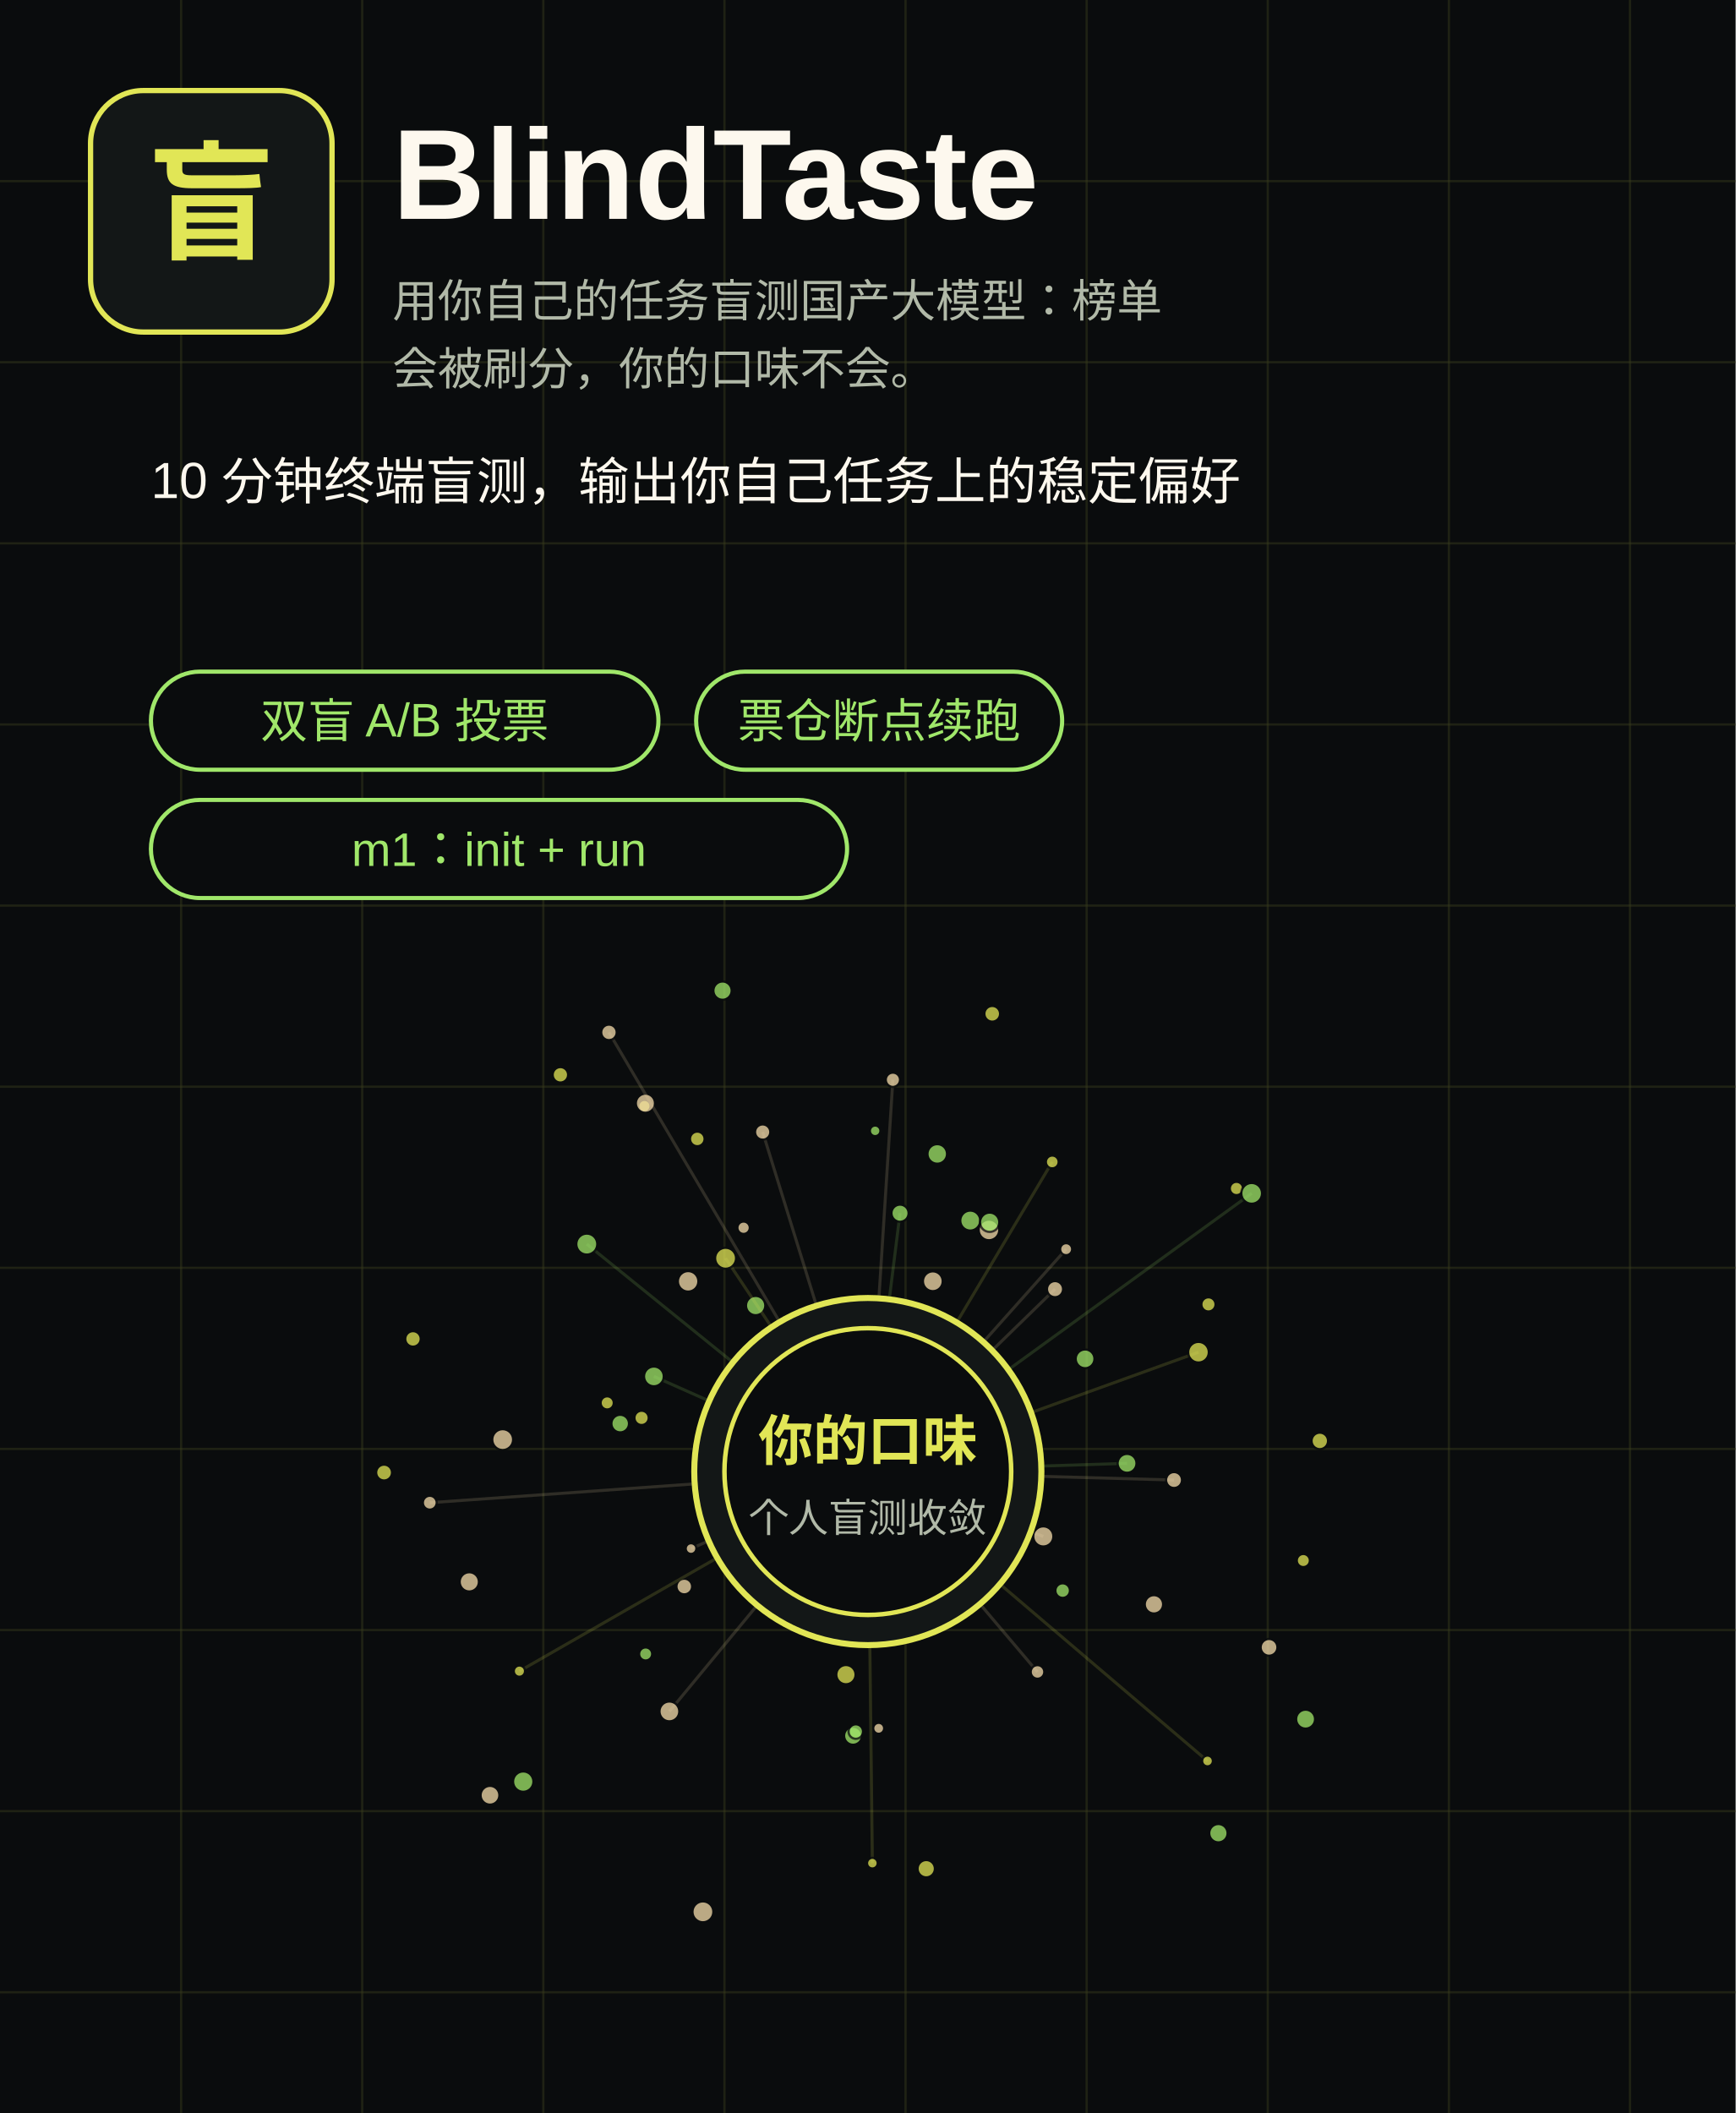
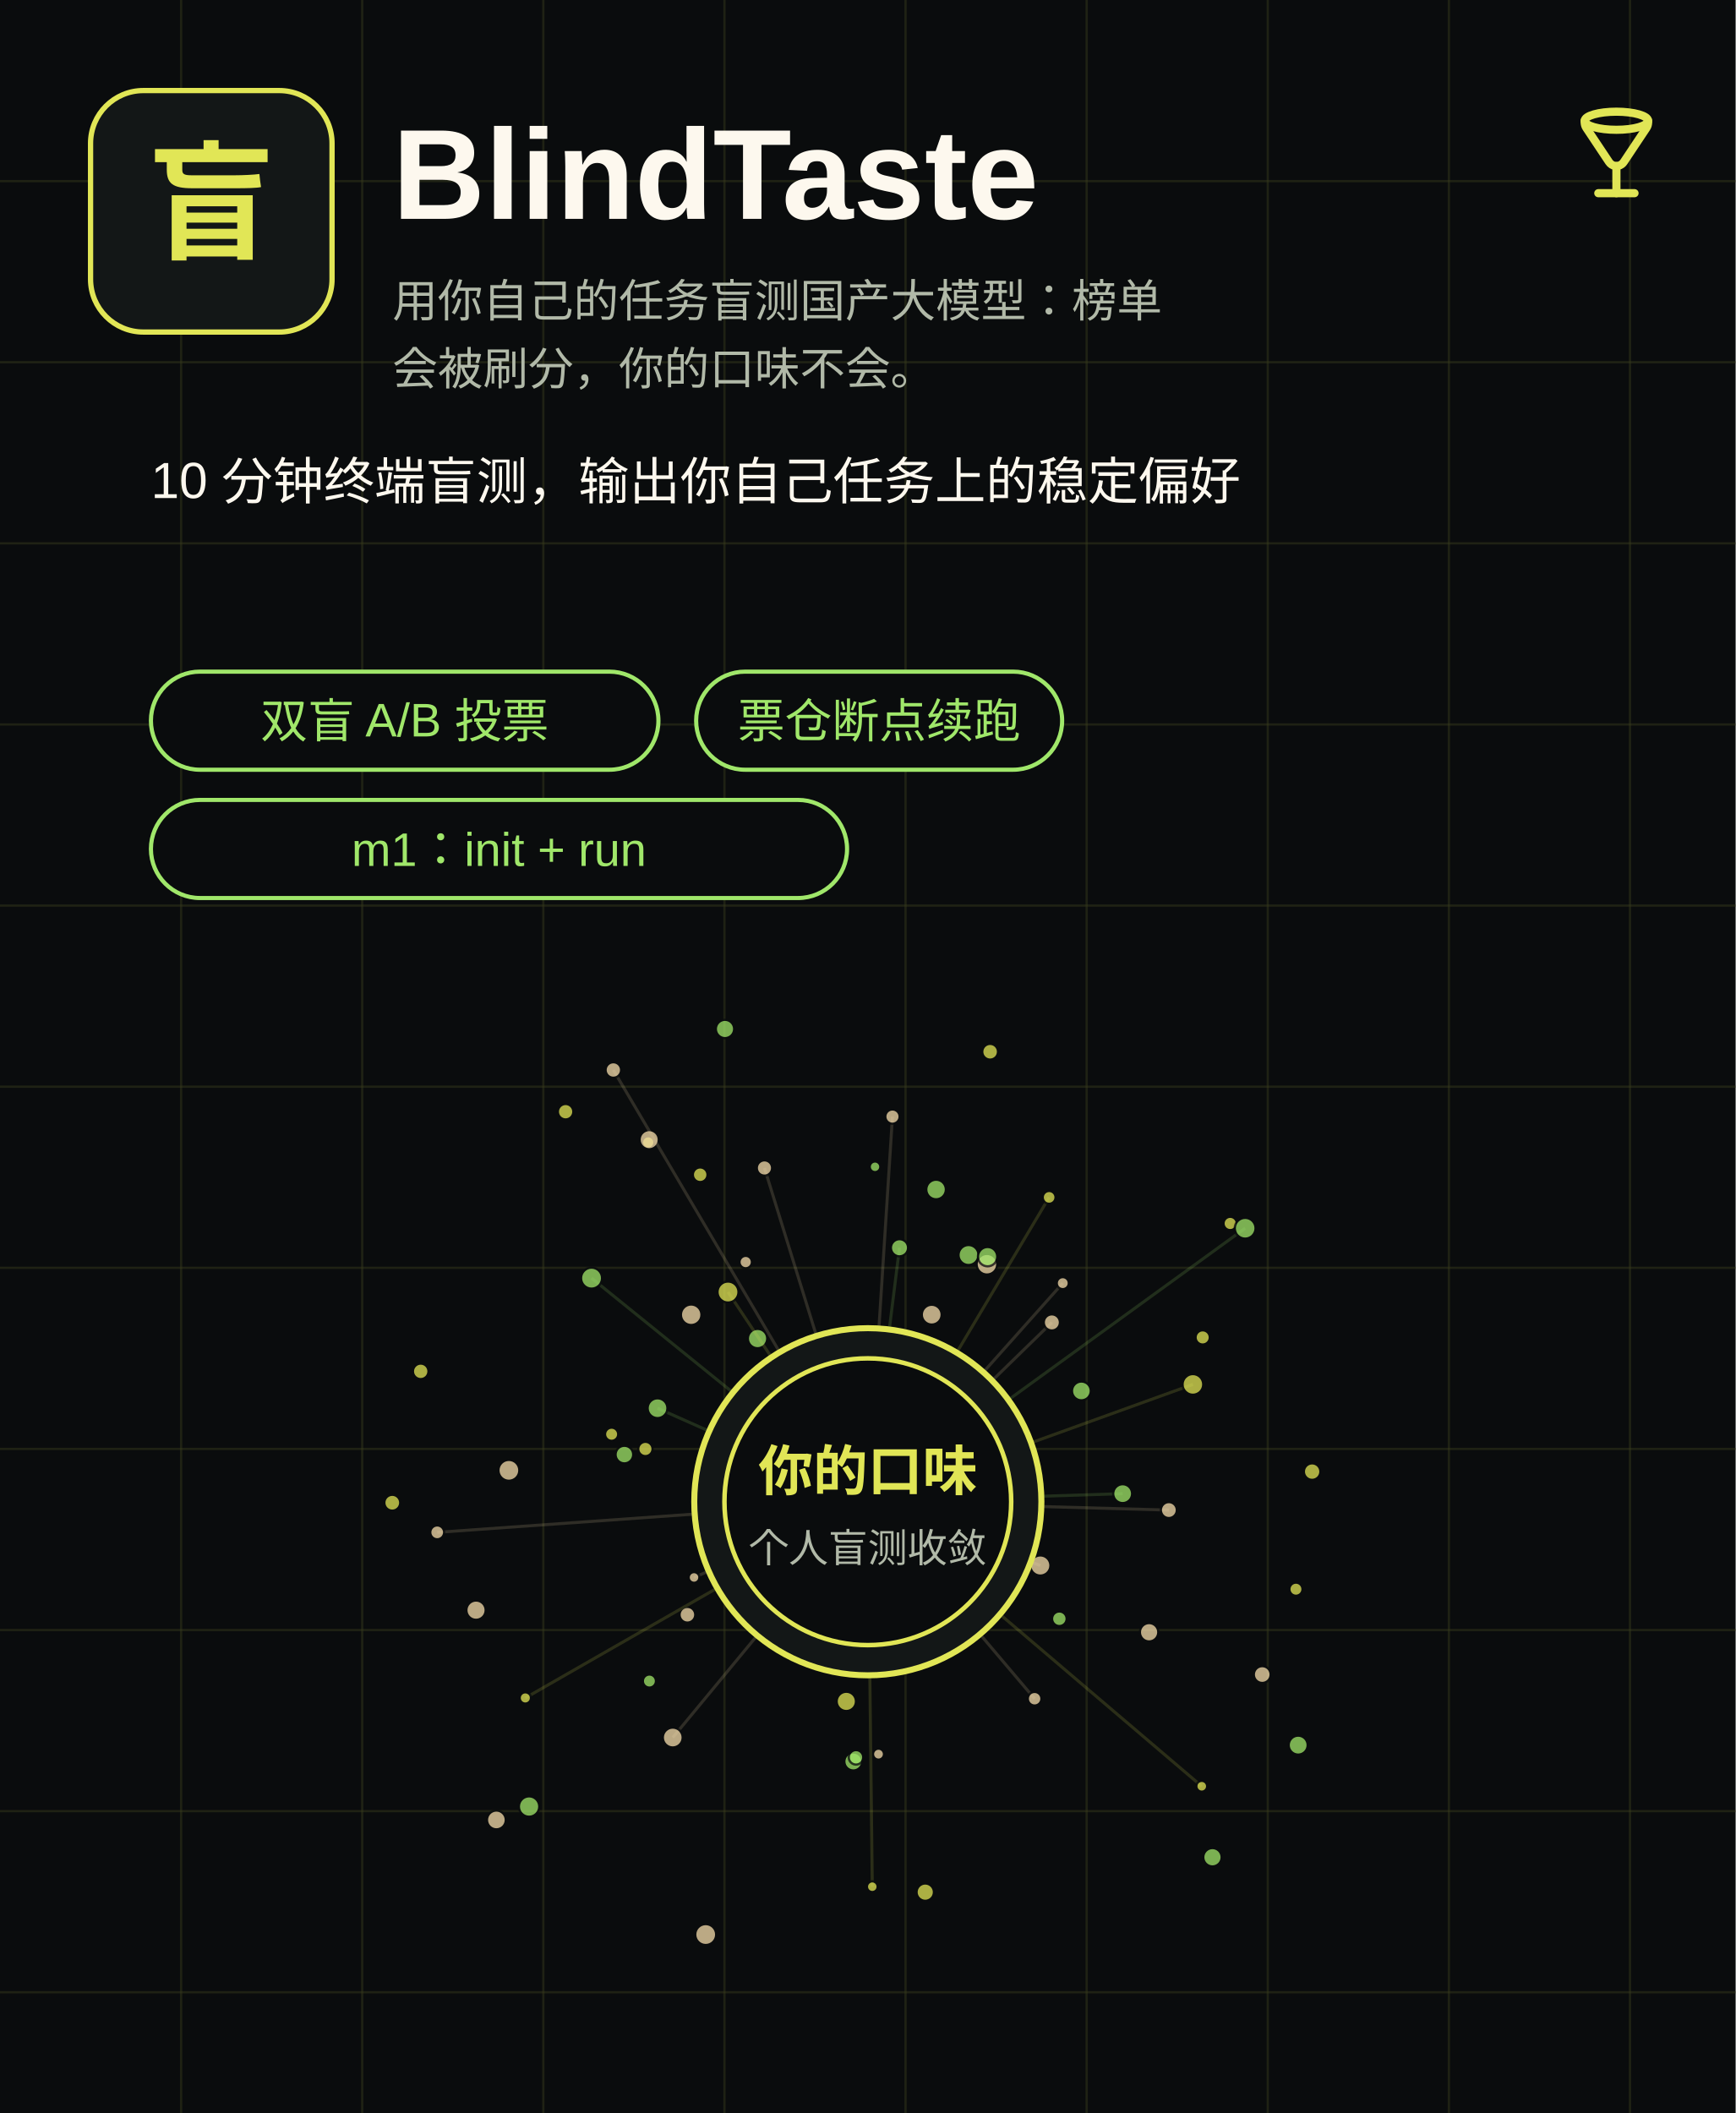
<svg xmlns="http://www.w3.org/2000/svg" width="460" height="560" viewBox="0 0 460 560" data-palette="e1e656-a0e76a-f6ddac-23fdd73d23b1" role="img" aria-labelledby="hero-mobile-dark-title hero-mobile-dark-desc">
  <style>
.bt-float-a { animation: bt-float-a 7s ease-in-out infinite alternate; }
.bt-float-b { animation: bt-float-b 9s ease-in-out infinite alternate; }
.bt-breathe { animation: bt-breathe 4.5s ease-in-out infinite; }
.bt-dash { stroke-dasharray: 6 5; animation: bt-dash 2.6s linear infinite; }
@keyframes bt-float-a { from { transform: translate(0px, 0px); } to { transform: translate(6px, -9px); } }
@keyframes bt-float-b { from { transform: translate(0px, 0px); } to { transform: translate(-8px, 7px); } }
@keyframes bt-breathe { 0%, 100% { opacity: .35; } 50% { opacity: 1; } }
@keyframes bt-dash { to { stroke-dashoffset: -22; } }
@media (prefers-reduced-motion: reduce) {
  .bt-float-a, .bt-float-b, .bt-breathe, .bt-dash { animation: none; }
}
</style>
  <rect width="460" height="560" fill="#0a0c0d" />
  <line x1="48" y1="0" x2="48" y2="560" stroke="#393c1d" stroke-width="0.6" opacity="0.45" />
  <line x1="96" y1="0" x2="96" y2="560" stroke="#393c1d" stroke-width="0.6" opacity="0.45" />
  <line x1="144" y1="0" x2="144" y2="560" stroke="#393c1d" stroke-width="0.6" opacity="0.45" />
  <line x1="192" y1="0" x2="192" y2="560" stroke="#393c1d" stroke-width="0.6" opacity="0.45" />
  <line x1="240" y1="0" x2="240" y2="560" stroke="#393c1d" stroke-width="0.6" opacity="0.45" />
  <line x1="288" y1="0" x2="288" y2="560" stroke="#393c1d" stroke-width="0.6" opacity="0.45" />
  <line x1="336" y1="0" x2="336" y2="560" stroke="#393c1d" stroke-width="0.6" opacity="0.45" />
  <line x1="384" y1="0" x2="384" y2="560" stroke="#393c1d" stroke-width="0.6" opacity="0.45" />
  <line x1="432" y1="0" x2="432" y2="560" stroke="#393c1d" stroke-width="0.6" opacity="0.45" />
  <line x1="0" y1="48" x2="460" y2="48" stroke="#393c1d" stroke-width="0.6" opacity="0.45" />
  <line x1="0" y1="96" x2="460" y2="96" stroke="#393c1d" stroke-width="0.6" opacity="0.45" />
  <line x1="0" y1="144" x2="460" y2="144" stroke="#393c1d" stroke-width="0.6" opacity="0.45" />
  <line x1="0" y1="192" x2="460" y2="192" stroke="#393c1d" stroke-width="0.6" opacity="0.45" />
  <line x1="0" y1="240" x2="460" y2="240" stroke="#393c1d" stroke-width="0.6" opacity="0.45" />
  <line x1="0" y1="288" x2="460" y2="288" stroke="#393c1d" stroke-width="0.6" opacity="0.45" />
  <line x1="0" y1="336" x2="460" y2="336" stroke="#393c1d" stroke-width="0.6" opacity="0.45" />
  <line x1="0" y1="384" x2="460" y2="384" stroke="#393c1d" stroke-width="0.6" opacity="0.45" />
  <line x1="0" y1="432" x2="460" y2="432" stroke="#393c1d" stroke-width="0.6" opacity="0.45" />
  <line x1="0" y1="480" x2="460" y2="480" stroke="#393c1d" stroke-width="0.6" opacity="0.45" />
  <line x1="0" y1="528" x2="460" y2="528" stroke="#393c1d" stroke-width="0.6" opacity="0.45" />
  <rect x="24" y="24" width="64" height="64" rx="14" fill="#131717" stroke="#e1e656" stroke-width="1.4" />
  <text x="56" y="66" fill="#e1e656" font-size="34" text-anchor="middle" font-weight="700" font-family="Arial,'PingFang SC','Noto Sans SC',sans-serif">盲</text>
  <text x="104" y="58" fill="#fdf8ee" font-size="34" text-anchor="start" font-weight="700" font-family="Arial,'PingFang SC','Noto Sans SC',sans-serif">BlindTaste</text>
  <text x="104" y="84.0" fill="#b1b9a8" font-size="12" text-anchor="start" font-weight="400" font-family="Arial,'PingFang SC','Noto Sans SC',sans-serif">用你自己的任务盲测国产大模型：榜单</text>
  <text x="104" y="102.0" fill="#b1b9a8" font-size="12" text-anchor="start" font-weight="400" font-family="Arial,'PingFang SC','Noto Sans SC',sans-serif">会被刷分，你的口味不会。</text>
  <text x="40" y="132.0" fill="#fdf8ee" font-size="13.5" text-anchor="start" font-weight="400" font-family="Arial,'PingFang SC','Noto Sans SC',sans-serif">10 分钟终端盲测，输出你自己任务上的稳定偏好</text>
  <rect x="40" y="178" width="134.5" height="26" rx="13" fill="#0a0c0d" stroke="#a0e76a" stroke-width="1.1" />
  <text x="107.25" y="195.5" fill="#a0e76a" font-size="12.5" text-anchor="middle" font-weight="400" font-family="Arial,'PingFang SC','Noto Sans SC',sans-serif">双盲 A/B 投票</text>
  <rect x="184.5" y="178" width="97.0" height="26" rx="13" fill="#0a0c0d" stroke="#a0e76a" stroke-width="1.1" />
  <text x="233.0" y="195.5" fill="#a0e76a" font-size="12.5" text-anchor="middle" font-weight="400" font-family="Arial,'PingFang SC','Noto Sans SC',sans-serif">票仓断点续跑</text>
  <rect x="40" y="212" width="184.5" height="26" rx="13" fill="#0a0c0d" stroke="#a0e76a" stroke-width="1.1" />
  <text x="132.25" y="229.5" fill="#a0e76a" font-size="12.5" text-anchor="middle" font-weight="400" font-family="Arial,'PingFang SC','Noto Sans SC',sans-serif">m1：init + run</text>
-   <line x1="177.409" y1="453.569" x2="230" y2="390" stroke="#f6ddac" stroke-width="0.8" opacity="0.16" />
-   <circle cx="177.409" cy="453.569" r="2.64" fill="#f6ddac" stroke="#0a0c0d" stroke-width="0.6" class="bt-float-a" opacity="0.75" />
-   <circle cx="257.152" cy="323.487" r="2.661" fill="#a0e76a" stroke="#0a0c0d" stroke-width="0.6" class="bt-float-b" opacity="0.75" />
-   <circle cx="247.229" cy="339.565" r="2.637" fill="#f6ddac" stroke="#0a0c0d" stroke-width="0.6" class="bt-float-a" opacity="0.75" />
-   <line x1="278.883" y1="307.944" x2="230" y2="390" stroke="#e1e656" stroke-width="0.8" opacity="0.16" />
-   <circle cx="278.883" cy="307.944" r="1.707" fill="#e1e656" stroke="#0a0c0d" stroke-width="0.6" class="bt-float-a" opacity="0.75" />
-   <circle cx="129.86" cy="475.787" r="2.5" fill="#f6ddac" stroke="#0a0c0d" stroke-width="0.6" opacity="0.75" />
-   <circle cx="160.927" cy="371.802" r="1.752" fill="#e1e656" stroke="#0a0c0d" stroke-width="0.6" class="bt-float-b" opacity="0.75" />
-   <line x1="279.616" y1="341.656" x2="230" y2="390" stroke="#f6ddac" stroke-width="0.8" opacity="0.16" />
-   <circle cx="279.616" cy="341.656" r="2.146" fill="#f6ddac" stroke="#0a0c0d" stroke-width="0.6" class="bt-float-a" opacity="0.75" />
-   <circle cx="226.093" cy="460.024" r="2.393" fill="#a0e76a" stroke="#0a0c0d" stroke-width="0.6" opacity="0.75" />
-   <circle cx="327.702" cy="314.978" r="1.775" fill="#e1e656" stroke="#0a0c0d" stroke-width="0.6" class="bt-float-b" opacity="0.75" />
-   <line x1="238.537" y1="321.528" x2="230" y2="390" stroke="#a0e76a" stroke-width="0.8" opacity="0.16" />
-   <circle cx="238.537" cy="321.528" r="2.284" fill="#a0e76a" stroke="#0a0c0d" stroke-width="0.6" opacity="0.75" />
-   <circle cx="232.88" cy="458.048" r="1.461" fill="#f6ddac" stroke="#0a0c0d" stroke-width="0.6" class="bt-float-a" opacity="0.75" />
-   <circle cx="109.457" cy="354.846" r="2.066" fill="#e1e656" stroke="#0a0c0d" stroke-width="0.6" opacity="0.75" />
-   <line x1="317.64" y1="358.368" x2="230" y2="390" stroke="#e1e656" stroke-width="0.8" opacity="0.16" />
-   <circle cx="317.64" cy="358.368" r="2.747" fill="#e1e656" stroke="#0a0c0d" stroke-width="0.6" opacity="0.75" />
-   <circle cx="305.832" cy="425.189" r="2.444" fill="#f6ddac" stroke="#0a0c0d" stroke-width="0.6" class="bt-float-b" opacity="0.75" />
-   <circle cx="231.942" cy="299.702" r="1.413" fill="#a0e76a" stroke="#0a0c0d" stroke-width="0.6" class="bt-float-a" opacity="0.75" />
-   <line x1="183.146" y1="410.413" x2="230" y2="390" stroke="#f6ddac" stroke-width="0.8" opacity="0.16" />
-   <circle cx="183.146" cy="410.413" r="1.425" fill="#f6ddac" stroke="#0a0c0d" stroke-width="0.6" opacity="0.75" />
-   <circle cx="200.271" cy="346.008" r="2.572" fill="#a0e76a" stroke="#0a0c0d" stroke-width="0.6" class="bt-float-a" opacity="0.75" />
-   <circle cx="345.424" cy="413.578" r="1.747" fill="#e1e656" stroke="#0a0c0d" stroke-width="0.6" opacity="0.75" />
-   <line x1="320.027" y1="466.703" x2="230" y2="390" stroke="#e1e656" stroke-width="0.8" opacity="0.16" />
-   <circle cx="320.027" cy="466.703" r="1.439" fill="#e1e656" stroke="#0a0c0d" stroke-width="0.6" class="bt-float-a" opacity="0.75" />
-   <circle cx="248.403" cy="305.823" r="2.605" fill="#a0e76a" stroke="#0a0c0d" stroke-width="0.6" class="bt-float-a" opacity="0.75" />
-   <circle cx="262.11" cy="325.968" r="2.742" fill="#f6ddac" stroke="#0a0c0d" stroke-width="0.6" opacity="0.75" />
-   <line x1="155.518" y1="329.718" x2="230" y2="390" stroke="#a0e76a" stroke-width="0.8" opacity="0.16" />
-   <circle cx="155.518" cy="329.718" r="2.791" fill="#a0e76a" stroke="#0a0c0d" stroke-width="0.6" class="bt-float-b" opacity="0.75" />
-   <circle cx="101.794" cy="390.266" r="2.112" fill="#e1e656" stroke="#0a0c0d" stroke-width="0.6" class="bt-float-a" opacity="0.75" />
-   <circle cx="186.293" cy="506.685" r="2.782" fill="#f6ddac" stroke="#0a0c0d" stroke-width="0.6" class="bt-float-b" opacity="0.75" />
-   <line x1="331.731" y1="316.267" x2="230" y2="390" stroke="#a0e76a" stroke-width="0.8" opacity="0.16" />
-   <circle cx="331.731" cy="316.267" r="2.762" fill="#a0e76a" stroke="#0a0c0d" stroke-width="0.6" class="bt-float-b" opacity="0.75" />
-   <circle cx="262.974" cy="268.682" r="2.094" fill="#e1e656" stroke="#0a0c0d" stroke-width="0.6" class="bt-float-b" opacity="0.75" />
-   <circle cx="181.358" cy="420.467" r="2.09" fill="#f6ddac" stroke="#0a0c0d" stroke-width="0.6" opacity="0.75" />
-   <line x1="231.206" y1="493.782" x2="230" y2="390" stroke="#e1e656" stroke-width="0.8" opacity="0.16" />
-   <circle cx="231.206" cy="493.782" r="1.426" fill="#e1e656" stroke="#0a0c0d" stroke-width="0.6" class="bt-float-b" opacity="0.75" />
-   <circle cx="184.804" cy="301.841" r="1.946" fill="#e1e656" stroke="#0a0c0d" stroke-width="0.6" opacity="0.75" />
-   <circle cx="164.372" cy="377.286" r="2.344" fill="#a0e76a" stroke="#0a0c0d" stroke-width="0.6" class="bt-float-b" opacity="0.75" />
-   <line x1="137.659" y1="442.895" x2="230" y2="390" stroke="#e1e656" stroke-width="0.8" opacity="0.16" />
-   <circle cx="137.659" cy="442.895" r="1.501" fill="#e1e656" stroke="#0a0c0d" stroke-width="0.6" class="bt-float-a" opacity="0.75" />
-   <circle cx="197.076" cy="325.383" r="1.652" fill="#f6ddac" stroke="#0a0c0d" stroke-width="0.6" class="bt-float-a" opacity="0.75" />
-   <circle cx="148.522" cy="284.852" r="2.058" fill="#e1e656" stroke="#0a0c0d" stroke-width="0.6" opacity="0.75" />
-   <line x1="282.56" y1="331.066" x2="230" y2="390" stroke="#f6ddac" stroke-width="0.8" opacity="0.16" />
-   <circle cx="282.56" cy="331.066" r="1.601" fill="#f6ddac" stroke="#0a0c0d" stroke-width="0.6" class="bt-float-a" opacity="0.75" />
-   <circle cx="287.58" cy="360.126" r="2.499" fill="#a0e76a" stroke="#0a0c0d" stroke-width="0.6" class="bt-float-b" opacity="0.75" />
-   <circle cx="191.492" cy="262.545" r="2.434" fill="#a0e76a" stroke="#0a0c0d" stroke-width="0.6" class="bt-float-a" opacity="0.75" />
-   <line x1="236.645" y1="286.169" x2="230" y2="390" stroke="#f6ddac" stroke-width="0.8" opacity="0.16" />
-   <circle cx="236.645" cy="286.169" r="1.903" fill="#f6ddac" stroke="#0a0c0d" stroke-width="0.6" opacity="0.75" />
-   <circle cx="170.038" cy="375.772" r="1.904" fill="#e1e656" stroke="#0a0c0d" stroke-width="0.6" opacity="0.75" />
-   <circle cx="346.025" cy="455.617" r="2.522" fill="#a0e76a" stroke="#0a0c0d" stroke-width="0.6" class="bt-float-a" opacity="0.75" />
-   <line x1="276.509" y1="407.188" x2="230" y2="390" stroke="#f6ddac" stroke-width="0.8" opacity="0.16" />
-   <circle cx="276.509" cy="407.188" r="2.682" fill="#f6ddac" stroke="#0a0c0d" stroke-width="0.6" class="bt-float-b" opacity="0.75" />
-   <circle cx="182.378" cy="339.59" r="2.73" fill="#f6ddac" stroke="#0a0c0d" stroke-width="0.6" class="bt-float-a" opacity="0.75" />
-   <circle cx="224.201" cy="443.824" r="2.563" fill="#e1e656" stroke="#0a0c0d" stroke-width="0.6" class="bt-float-b" opacity="0.75" />
-   <line x1="298.706" y1="387.821" x2="230" y2="390" stroke="#a0e76a" stroke-width="0.8" opacity="0.16" />
-   <circle cx="298.706" cy="387.821" r="2.513" fill="#a0e76a" stroke="#0a0c0d" stroke-width="0.6" class="bt-float-a" opacity="0.75" />
-   <circle cx="133.228" cy="381.53" r="2.776" fill="#f6ddac" stroke="#0a0c0d" stroke-width="0.6" opacity="0.75" />
-   <circle cx="170.798" cy="293.137" r="1.643" fill="#e1e656" stroke="#0a0c0d" stroke-width="0.6" class="bt-float-a" opacity="0.75" />
-   <line x1="202.134" y1="300.021" x2="230" y2="390" stroke="#f6ddac" stroke-width="0.8" opacity="0.16" />
-   <circle cx="202.134" cy="300.021" r="2.034" fill="#f6ddac" stroke="#0a0c0d" stroke-width="0.6" opacity="0.75" />
-   <circle cx="320.281" cy="345.699" r="1.89" fill="#e1e656" stroke="#0a0c0d" stroke-width="0.6" class="bt-float-b" opacity="0.75" />
-   <circle cx="322.916" cy="485.845" r="2.444" fill="#a0e76a" stroke="#0a0c0d" stroke-width="0.6" class="bt-float-a" opacity="0.75" />
-   <line x1="192.304" y1="333.466" x2="230" y2="390" stroke="#e1e656" stroke-width="0.8" opacity="0.16" />
-   <circle cx="192.304" cy="333.466" r="2.79" fill="#e1e656" stroke="#0a0c0d" stroke-width="0.6" opacity="0.75" />
-   <circle cx="171.116" cy="438.343" r="1.742" fill="#a0e76a" stroke="#0a0c0d" stroke-width="0.6" opacity="0.75" />
-   <circle cx="281.639" cy="421.55" r="1.941" fill="#a0e76a" stroke="#0a0c0d" stroke-width="0.6" class="bt-float-a" opacity="0.75" />
-   <line x1="173.305" y1="364.784" x2="230" y2="390" stroke="#a0e76a" stroke-width="0.8" opacity="0.16" />
-   <circle cx="173.305" cy="364.784" r="2.63" fill="#a0e76a" stroke="#0a0c0d" stroke-width="0.6" class="bt-float-b" opacity="0.75" />
-   <circle cx="336.336" cy="436.588" r="2.235" fill="#f6ddac" stroke="#0a0c0d" stroke-width="0.6" opacity="0.75" />
-   <circle cx="124.374" cy="419.232" r="2.562" fill="#f6ddac" stroke="#0a0c0d" stroke-width="0.6" class="bt-float-a" opacity="0.75" />
-   <line x1="274.97" y1="443.105" x2="230" y2="390" stroke="#f6ddac" stroke-width="0.8" opacity="0.16" />
-   <circle cx="274.97" cy="443.105" r="1.811" fill="#f6ddac" stroke="#0a0c0d" stroke-width="0.6" class="bt-float-a" opacity="0.75" />
-   <circle cx="262.293" cy="323.926" r="2.567" fill="#a0e76a" stroke="#0a0c0d" stroke-width="0.6" class="bt-float-b" opacity="0.75" />
-   <circle cx="226.819" cy="458.903" r="1.925" fill="#a0e76a" stroke="#0a0c0d" stroke-width="0.6" opacity="0.75" />
-   <line x1="113.905" y1="398.253" x2="230" y2="390" stroke="#f6ddac" stroke-width="0.8" opacity="0.16" />
-   <circle cx="113.905" cy="398.253" r="1.845" fill="#f6ddac" stroke="#0a0c0d" stroke-width="0.6" class="bt-float-a" opacity="0.75" />
-   <circle cx="245.482" cy="495.256" r="2.307" fill="#e1e656" stroke="#0a0c0d" stroke-width="0.6" class="bt-float-b" opacity="0.75" />
-   <circle cx="171.056" cy="292.391" r="2.55" fill="#f6ddac" stroke="#0a0c0d" stroke-width="0.6" opacity="0.75" />
-   <line x1="311.158" y1="392.246" x2="230" y2="390" stroke="#f6ddac" stroke-width="0.8" opacity="0.16" />
-   <circle cx="311.158" cy="392.246" r="2.123" fill="#f6ddac" stroke="#0a0c0d" stroke-width="0.6" opacity="0.75" />
-   <circle cx="349.791" cy="381.876" r="2.197" fill="#e1e656" stroke="#0a0c0d" stroke-width="0.6" class="bt-float-a" opacity="0.75" />
-   <circle cx="138.676" cy="472.174" r="2.71" fill="#a0e76a" stroke="#0a0c0d" stroke-width="0.6" class="bt-float-a" opacity="0.75" />
-   <line x1="161.394" y1="273.605" x2="230" y2="390" stroke="#f6ddac" stroke-width="0.8" opacity="0.16" />
-   <circle cx="161.394" cy="273.605" r="2.065" fill="#f6ddac" stroke="#0a0c0d" stroke-width="0.6" class="bt-float-b" opacity="0.75" />
-   <circle cx="230" cy="390" r="46" fill="#131717" stroke="#e1e656" stroke-width="1.6" class="bt-breathe" />
-   <circle cx="230" cy="390" r="38" fill="#0a0c0d" stroke="#e1e656" stroke-width="1.2" />
-   <text x="230" y="387" fill="#e1e656" font-size="14.5" text-anchor="middle" font-weight="600" font-family="Arial,'PingFang SC','Noto Sans SC',sans-serif">你的口味</text>
-   <text x="230" y="406" fill="#b1b9a8" font-size="10.5" text-anchor="middle" font-weight="400" font-family="Arial,'PingFang SC','Noto Sans SC',sans-serif">个人盲测收敛</text>
+   <g transform="translate(414,26) scale(1.2)" fill="none" stroke="#e1e656" stroke-width="1.8" stroke-linecap="round" stroke-linejoin="round">
+     <path d="M8 21h8" />
+     <path d="M12 15v6" />
+     <path d="M12 5m-7 0a7 2 0 1 0 14 0a7 2 0 1 0 -14 0" />
+     <path d="M5 5v.388c0 .432 .126 .853 .362 1.206l5 7.509c.633 .951 1.88 1.183 2.785 .517c.191 -.141 .358 -.316 .491 -.517l5 -7.509c.236 -.353 .362 -.774 .362 -1.206v-.388" />
+   </g>
+   <line x1="178.301" y1="460.492" x2="230" y2="398" stroke="#f6ddac" stroke-width="0.8" opacity="0.16" />
+   <circle cx="178.301" cy="460.492" r="2.64" fill="#f6ddac" stroke="#0a0c0d" stroke-width="0.6" class="bt-float-a" opacity="0.75" />
+   <circle cx="256.691" cy="332.614" r="2.661" fill="#a0e76a" stroke="#0a0c0d" stroke-width="0.6" class="bt-float-b" opacity="0.75" />
+   <circle cx="246.937" cy="348.419" r="2.637" fill="#f6ddac" stroke="#0a0c0d" stroke-width="0.6" class="bt-float-a" opacity="0.75" />
+   <line x1="278.055" y1="317.335" x2="230" y2="398" stroke="#e1e656" stroke-width="0.8" opacity="0.16" />
+   <circle cx="278.055" cy="317.335" r="1.707" fill="#e1e656" stroke="#0a0c0d" stroke-width="0.6" class="bt-float-a" opacity="0.75" />
+   <circle cx="131.557" cy="482.333" r="2.5" fill="#f6ddac" stroke="#0a0c0d" stroke-width="0.6" opacity="0.75" />
+   <circle cx="162.098" cy="380.11" r="1.752" fill="#e1e656" stroke="#0a0c0d" stroke-width="0.6" class="bt-float-b" opacity="0.75" />
+   <line x1="278.775" y1="350.475" x2="230" y2="398" stroke="#f6ddac" stroke-width="0.8" opacity="0.16" />
+   <circle cx="278.775" cy="350.475" r="2.146" fill="#f6ddac" stroke="#0a0c0d" stroke-width="0.6" class="bt-float-a" opacity="0.75" />
+   <circle cx="226.159" cy="466.837" r="2.393" fill="#a0e76a" stroke="#0a0c0d" stroke-width="0.6" opacity="0.75" />
+   <circle cx="326.046" cy="324.249" r="1.775" fill="#e1e656" stroke="#0a0c0d" stroke-width="0.6" class="bt-float-b" opacity="0.75" />
+   <line x1="238.392" y1="330.689" x2="230" y2="398" stroke="#a0e76a" stroke-width="0.8" opacity="0.16" />
+   <circle cx="238.392" cy="330.689" r="2.284" fill="#a0e76a" stroke="#0a0c0d" stroke-width="0.6" opacity="0.75" />
+   <circle cx="232.831" cy="464.894" r="1.461" fill="#f6ddac" stroke="#0a0c0d" stroke-width="0.6" class="bt-float-a" opacity="0.75" />
+   <circle cx="111.5" cy="363.442" r="2.066" fill="#e1e656" stroke="#0a0c0d" stroke-width="0.6" opacity="0.75" />
+   <line x1="316.155" y1="366.904" x2="230" y2="398" stroke="#e1e656" stroke-width="0.8" opacity="0.16" />
+   <circle cx="316.155" cy="366.904" r="2.747" fill="#e1e656" stroke="#0a0c0d" stroke-width="0.6" opacity="0.75" />
+   <circle cx="304.546" cy="432.592" r="2.444" fill="#f6ddac" stroke="#0a0c0d" stroke-width="0.6" class="bt-float-b" opacity="0.75" />
+   <circle cx="231.909" cy="309.232" r="1.413" fill="#a0e76a" stroke="#0a0c0d" stroke-width="0.6" class="bt-float-a" opacity="0.75" />
+   <line x1="183.94" y1="418.067" x2="230" y2="398" stroke="#f6ddac" stroke-width="0.8" opacity="0.16" />
+   <circle cx="183.94" cy="418.067" r="1.425" fill="#f6ddac" stroke="#0a0c0d" stroke-width="0.6" opacity="0.75" />
+   <circle cx="200.775" cy="354.754" r="2.572" fill="#a0e76a" stroke="#0a0c0d" stroke-width="0.6" class="bt-float-a" opacity="0.75" />
+   <circle cx="343.467" cy="421.178" r="1.747" fill="#e1e656" stroke="#0a0c0d" stroke-width="0.6" opacity="0.75" />
+   <line x1="318.501" y1="473.403" x2="230" y2="398" stroke="#e1e656" stroke-width="0.8" opacity="0.16" />
+   <circle cx="318.501" cy="473.403" r="1.439" fill="#e1e656" stroke="#0a0c0d" stroke-width="0.6" class="bt-float-a" opacity="0.75" />
+   <circle cx="248.091" cy="315.249" r="2.605" fill="#a0e76a" stroke="#0a0c0d" stroke-width="0.6" class="bt-float-a" opacity="0.75" />
+   <circle cx="261.566" cy="335.053" r="2.742" fill="#f6ddac" stroke="#0a0c0d" stroke-width="0.6" opacity="0.75" />
+   <line x1="156.781" y1="338.74" x2="230" y2="398" stroke="#a0e76a" stroke-width="0.8" opacity="0.16" />
+   <circle cx="156.781" cy="338.74" r="2.791" fill="#a0e76a" stroke="#0a0c0d" stroke-width="0.6" class="bt-float-b" opacity="0.75" />
+   <circle cx="103.967" cy="398.262" r="2.112" fill="#e1e656" stroke="#0a0c0d" stroke-width="0.6" class="bt-float-a" opacity="0.75" />
+   <circle cx="187.034" cy="512.707" r="2.782" fill="#f6ddac" stroke="#0a0c0d" stroke-width="0.6" class="bt-float-b" opacity="0.75" />
+   <line x1="330.007" y1="325.517" x2="230" y2="398" stroke="#a0e76a" stroke-width="0.8" opacity="0.16" />
+   <circle cx="330.007" cy="325.517" r="2.762" fill="#a0e76a" stroke="#0a0c0d" stroke-width="0.6" class="bt-float-b" opacity="0.75" />
+   <circle cx="262.415" cy="278.739" r="2.094" fill="#e1e656" stroke="#0a0c0d" stroke-width="0.6" class="bt-float-b" opacity="0.75" />
+   <circle cx="182.183" cy="427.95" r="2.09" fill="#f6ddac" stroke="#0a0c0d" stroke-width="0.6" opacity="0.75" />
+   <line x1="231.185" y1="500.023" x2="230" y2="398" stroke="#e1e656" stroke-width="0.8" opacity="0.16" />
+   <circle cx="231.185" cy="500.023" r="1.426" fill="#e1e656" stroke="#0a0c0d" stroke-width="0.6" class="bt-float-b" opacity="0.75" />
+   <circle cx="185.57" cy="311.336" r="1.946" fill="#e1e656" stroke="#0a0c0d" stroke-width="0.6" opacity="0.75" />
+   <circle cx="165.484" cy="385.501" r="2.344" fill="#a0e76a" stroke="#0a0c0d" stroke-width="0.6" class="bt-float-b" opacity="0.75" />
+   <line x1="139.224" y1="449.999" x2="230" y2="398" stroke="#e1e656" stroke-width="0.8" opacity="0.16" />
+   <circle cx="139.224" cy="449.999" r="1.501" fill="#e1e656" stroke="#0a0c0d" stroke-width="0.6" class="bt-float-a" opacity="0.75" />
+   <circle cx="197.634" cy="334.478" r="1.652" fill="#f6ddac" stroke="#0a0c0d" stroke-width="0.6" class="bt-float-a" opacity="0.75" />
+   <circle cx="149.903" cy="294.634" r="2.058" fill="#e1e656" stroke="#0a0c0d" stroke-width="0.6" opacity="0.75" />
+   <line x1="281.669" y1="340.065" x2="230" y2="398" stroke="#f6ddac" stroke-width="0.8" opacity="0.16" />
+   <circle cx="281.669" cy="340.065" r="1.601" fill="#f6ddac" stroke="#0a0c0d" stroke-width="0.6" class="bt-float-a" opacity="0.75" />
+   <circle cx="286.604" cy="368.633" r="2.499" fill="#a0e76a" stroke="#0a0c0d" stroke-width="0.6" class="bt-float-b" opacity="0.75" />
+   <circle cx="192.145" cy="272.705" r="2.434" fill="#a0e76a" stroke="#0a0c0d" stroke-width="0.6" class="bt-float-a" opacity="0.75" />
+   <line x1="236.532" y1="295.928" x2="230" y2="398" stroke="#f6ddac" stroke-width="0.8" opacity="0.16" />
+   <circle cx="236.532" cy="295.928" r="1.903" fill="#f6ddac" stroke="#0a0c0d" stroke-width="0.6" opacity="0.75" />
+   <circle cx="171.054" cy="384.013" r="1.904" fill="#e1e656" stroke="#0a0c0d" stroke-width="0.6" opacity="0.75" />
+   <circle cx="344.058" cy="462.505" r="2.522" fill="#a0e76a" stroke="#0a0c0d" stroke-width="0.6" class="bt-float-a" opacity="0.75" />
+   <line x1="275.72" y1="414.897" x2="230" y2="398" stroke="#f6ddac" stroke-width="0.8" opacity="0.16" />
+   <circle cx="275.72" cy="414.897" r="2.682" fill="#f6ddac" stroke="#0a0c0d" stroke-width="0.6" class="bt-float-b" opacity="0.75" />
+   <circle cx="183.185" cy="348.445" r="2.73" fill="#f6ddac" stroke="#0a0c0d" stroke-width="0.6" class="bt-float-a" opacity="0.75" />
+   <circle cx="224.299" cy="450.912" r="2.563" fill="#e1e656" stroke="#0a0c0d" stroke-width="0.6" class="bt-float-b" opacity="0.75" />
+   <line x1="297.541" y1="395.858" x2="230" y2="398" stroke="#a0e76a" stroke-width="0.8" opacity="0.16" />
+   <circle cx="297.541" cy="395.858" r="2.513" fill="#a0e76a" stroke="#0a0c0d" stroke-width="0.6" class="bt-float-a" opacity="0.75" />
+   <circle cx="134.869" cy="389.674" r="2.776" fill="#f6ddac" stroke="#0a0c0d" stroke-width="0.6" opacity="0.75" />
+   <circle cx="171.801" cy="302.778" r="1.643" fill="#e1e656" stroke="#0a0c0d" stroke-width="0.6" class="bt-float-a" opacity="0.75" />
+   <line x1="202.606" y1="309.546" x2="230" y2="398" stroke="#f6ddac" stroke-width="0.8" opacity="0.16" />
+   <circle cx="202.606" cy="309.546" r="2.034" fill="#f6ddac" stroke="#0a0c0d" stroke-width="0.6" opacity="0.75" />
+   <circle cx="318.751" cy="354.45" r="1.89" fill="#e1e656" stroke="#0a0c0d" stroke-width="0.6" class="bt-float-b" opacity="0.75" />
+   <circle cx="321.341" cy="492.22" r="2.444" fill="#a0e76a" stroke="#0a0c0d" stroke-width="0.6" class="bt-float-a" opacity="0.75" />
+   <line x1="192.943" y1="342.424" x2="230" y2="398" stroke="#e1e656" stroke-width="0.8" opacity="0.16" />
+   <circle cx="192.943" cy="342.424" r="2.79" fill="#e1e656" stroke="#0a0c0d" stroke-width="0.6" opacity="0.75" />
+   <circle cx="172.114" cy="445.524" r="1.742" fill="#a0e76a" stroke="#0a0c0d" stroke-width="0.6" opacity="0.75" />
+   <circle cx="280.763" cy="429.015" r="1.941" fill="#a0e76a" stroke="#0a0c0d" stroke-width="0.6" class="bt-float-a" opacity="0.75" />
+   <line x1="174.266" y1="373.212" x2="230" y2="398" stroke="#a0e76a" stroke-width="0.8" opacity="0.16" />
+   <circle cx="174.266" cy="373.212" r="2.63" fill="#a0e76a" stroke="#0a0c0d" stroke-width="0.6" class="bt-float-b" opacity="0.75" />
+   <circle cx="334.534" cy="443.799" r="2.235" fill="#f6ddac" stroke="#0a0c0d" stroke-width="0.6" opacity="0.75" />
+   <circle cx="126.164" cy="426.737" r="2.562" fill="#f6ddac" stroke="#0a0c0d" stroke-width="0.6" class="bt-float-a" opacity="0.75" />
+   <line x1="274.207" y1="450.205" x2="230" y2="398" stroke="#f6ddac" stroke-width="0.8" opacity="0.16" />
+   <circle cx="274.207" cy="450.205" r="1.811" fill="#f6ddac" stroke="#0a0c0d" stroke-width="0.6" class="bt-float-a" opacity="0.75" />
+   <circle cx="261.746" cy="333.046" r="2.567" fill="#a0e76a" stroke="#0a0c0d" stroke-width="0.6" class="bt-float-b" opacity="0.75" />
+   <circle cx="226.873" cy="465.736" r="1.925" fill="#a0e76a" stroke="#0a0c0d" stroke-width="0.6" opacity="0.75" />
+   <line x1="115.873" y1="406.113" x2="230" y2="398" stroke="#f6ddac" stroke-width="0.8" opacity="0.16" />
+   <circle cx="115.873" cy="406.113" r="1.845" fill="#f6ddac" stroke="#0a0c0d" stroke-width="0.6" class="bt-float-a" opacity="0.75" />
+   <circle cx="245.22" cy="501.472" r="2.307" fill="#e1e656" stroke="#0a0c0d" stroke-width="0.6" class="bt-float-b" opacity="0.75" />
+   <circle cx="172.055" cy="302.045" r="2.55" fill="#f6ddac" stroke="#0a0c0d" stroke-width="0.6" opacity="0.75" />
+   <line x1="309.782" y1="400.208" x2="230" y2="398" stroke="#f6ddac" stroke-width="0.8" opacity="0.16" />
+   <circle cx="309.782" cy="400.208" r="2.123" fill="#f6ddac" stroke="#0a0c0d" stroke-width="0.6" opacity="0.75" />
+   <circle cx="347.76" cy="390.014" r="2.197" fill="#e1e656" stroke="#0a0c0d" stroke-width="0.6" class="bt-float-a" opacity="0.75" />
+   <circle cx="140.224" cy="478.781" r="2.71" fill="#a0e76a" stroke="#0a0c0d" stroke-width="0.6" class="bt-float-a" opacity="0.75" />
+   <line x1="162.557" y1="283.578" x2="230" y2="398" stroke="#f6ddac" stroke-width="0.8" opacity="0.16" />
+   <circle cx="162.557" cy="283.578" r="2.065" fill="#f6ddac" stroke="#0a0c0d" stroke-width="0.6" class="bt-float-b" opacity="0.75" />
+   <circle cx="230" cy="398" r="46" fill="#131717" stroke="#e1e656" stroke-width="1.6" class="bt-breathe" />
+   <circle cx="230" cy="398" r="38" fill="#0a0c0d" stroke="#e1e656" stroke-width="1.2" />
+   <text x="230" y="395" fill="#e1e656" font-size="14.5" text-anchor="middle" font-weight="600" font-family="Arial,'PingFang SC','Noto Sans SC',sans-serif">你的口味</text>
+   <text x="230" y="414" fill="#b1b9a8" font-size="10.5" text-anchor="middle" font-weight="400" font-family="Arial,'PingFang SC','Noto Sans SC',sans-serif">个人盲测收敛</text>
</svg>
